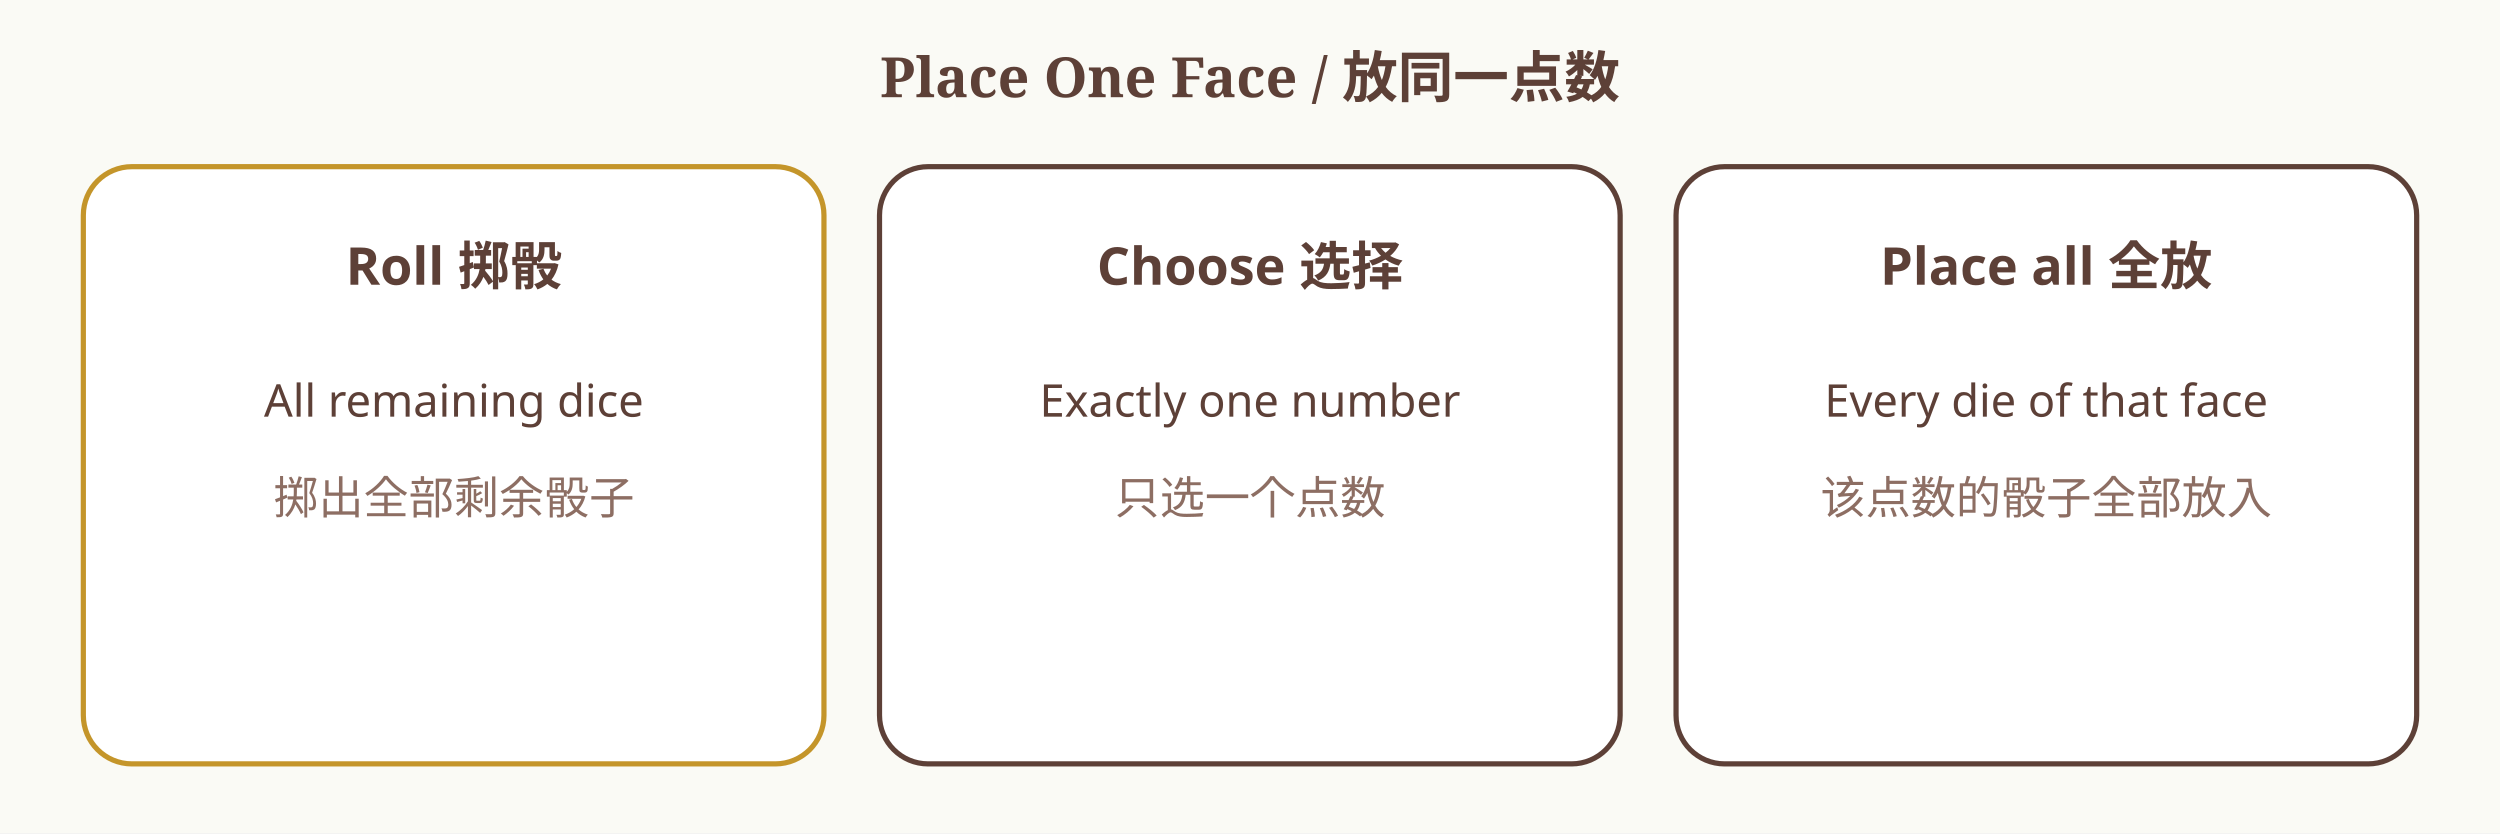
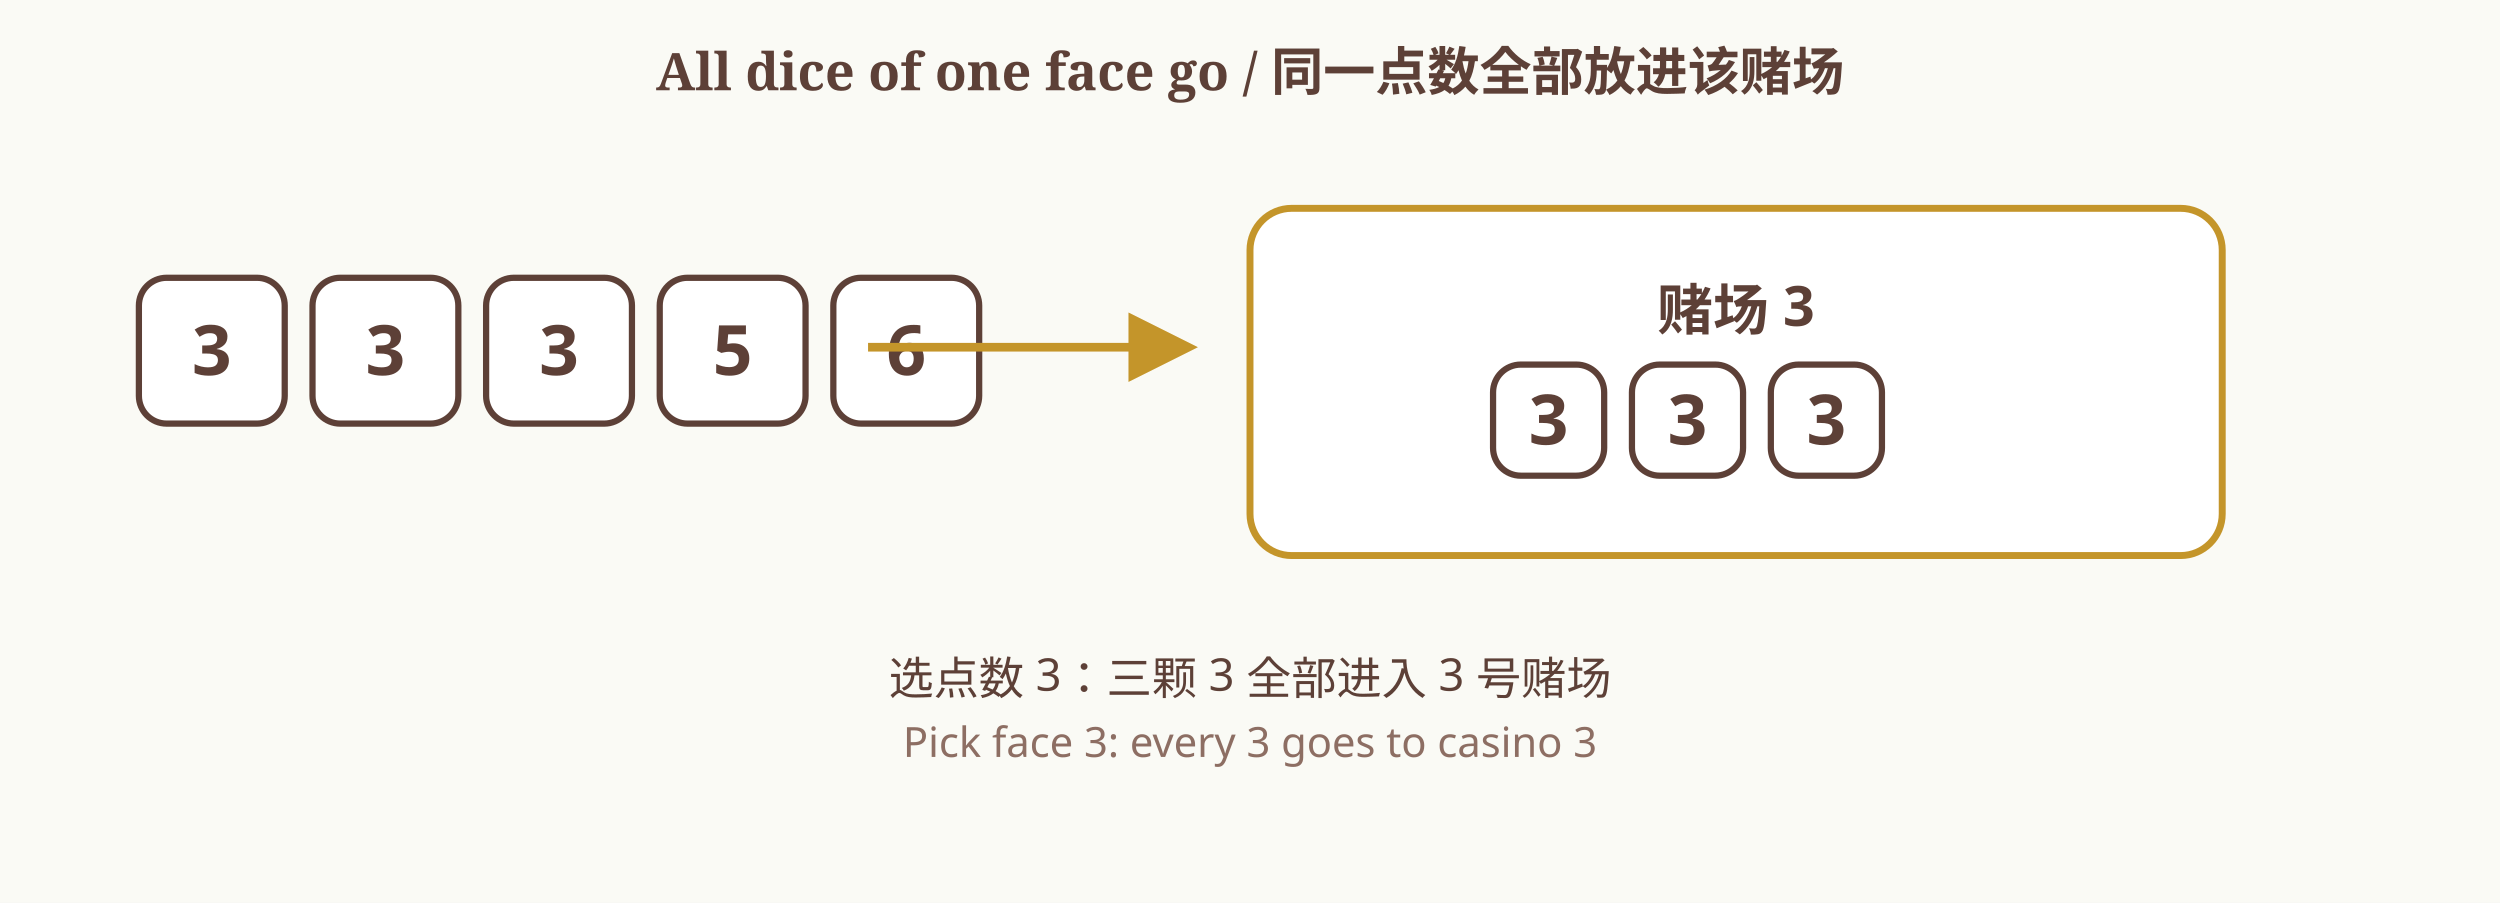
- <svg xmlns="http://www.w3.org/2000/svg" viewBox="0 0 720 240" role="img">
-   <rect width="720" height="240" fill="#FAFAF5" />
-   <text x="360" y="28" text-anchor="middle" font-family="Georgia, serif" font-size="16" fill="#5D4037" font-weight="700">Place One Face / 放同一点数</text>
-   <g font-family="'PingFang SC', 'Hiragino Sans GB', 'Microsoft YaHei', sans-serif" font-size="13" text-anchor="middle">
-     <rect x="24.0" y="48" width="213.3" height="172" rx="14" fill="#fff" stroke="#C4952A" stroke-width="1.5" />
-     <text x="130.7" y="82" fill="#5D4037" font-weight="700" font-size="15">Roll 掷骰</text>
-     <text x="130.7" y="120" fill="#5D4037">All remaining dice</text>
-     <text x="130.7" y="148" fill="#8D6E63">掷出全部剩余骰子</text>
-     <rect x="253.3" y="48" width="213.3" height="172" rx="14" fill="#fff" stroke="#5D4037" stroke-width="1.5" />
-     <text x="360.0" y="82" fill="#5D4037" font-weight="700" font-size="15">Choose 选择</text>
-     <text x="360.0" y="120" fill="#5D4037">Exactly one number</text>
-     <text x="360.0" y="148" fill="#8D6E63">只选一个点数</text>
-     <rect x="482.7" y="48" width="213.3" height="172" rx="14" fill="#fff" stroke="#5D4037" stroke-width="1.5" />
-     <text x="589.3" y="82" fill="#5D4037" font-weight="700" font-size="15">Place all 全放</text>
-     <text x="589.3" y="120" fill="#5D4037">Every die of that face</text>
-     <text x="589.3" y="148" fill="#8D6E63">该点数的骰子全部放入</text>
-   </g>
+ <svg xmlns="http://www.w3.org/2000/svg" viewBox="0 0 720 260" role="img">
+   <rect width="720" height="260" fill="#FAFAF5" />
+   <text x="360" y="26" text-anchor="middle" font-family="Georgia, serif" font-size="15" fill="#5D4037" font-weight="700">All dice of one face go / 同一点数全部放进该赌场</text>
+   <defs>
+     <marker id="arr" markerWidth="8" markerHeight="8" refX="6" refY="4" orient="auto">
+       <path d="M0 0l8 4-8 4z" fill="#C4952A" />
+     </marker>
+   </defs>
+   <rect x="40" y="80" width="42" height="42" rx="8" fill="#fff" stroke="#5D4037" stroke-width="1.8" />
+   <text x="61.0" y="108.0" text-anchor="middle" font-family="'PingFang SC', 'Hiragino Sans GB', 'Microsoft YaHei', sans-serif" font-size="20" font-weight="700" fill="#5D4037">3</text>
+   <rect x="90" y="80" width="42" height="42" rx="8" fill="#fff" stroke="#5D4037" stroke-width="1.8" />
+   <text x="111.0" y="108.0" text-anchor="middle" font-family="'PingFang SC', 'Hiragino Sans GB', 'Microsoft YaHei', sans-serif" font-size="20" font-weight="700" fill="#5D4037">3</text>
+   <rect x="140" y="80" width="42" height="42" rx="8" fill="#fff" stroke="#5D4037" stroke-width="1.8" />
+   <text x="161.0" y="108.0" text-anchor="middle" font-family="'PingFang SC', 'Hiragino Sans GB', 'Microsoft YaHei', sans-serif" font-size="20" font-weight="700" fill="#5D4037">3</text>
+   <rect x="190" y="80" width="42" height="42" rx="8" fill="#fff" stroke="#5D4037" stroke-width="1.8" />
+   <text x="211.0" y="108.0" text-anchor="middle" font-family="'PingFang SC', 'Hiragino Sans GB', 'Microsoft YaHei', sans-serif" font-size="20" font-weight="700" fill="#5D4037">5</text>
+   <rect x="240" y="80" width="42" height="42" rx="8" fill="#fff" stroke="#5D4037" stroke-width="1.8" />
+   <text x="261.0" y="108.0" text-anchor="middle" font-family="'PingFang SC', 'Hiragino Sans GB', 'Microsoft YaHei', sans-serif" font-size="20" font-weight="700" fill="#5D4037">6</text>
+   <path d="M250 100 L340 100" stroke="#C4952A" stroke-width="2.5" marker-end="url(#arr)" />
+   <rect x="360" y="60" width="280" height="100" rx="12" fill="#fff" stroke="#C4952A" stroke-width="2" />
+   <text x="500" y="95" text-anchor="middle" font-family="'PingFang SC', 'Hiragino Sans GB', 'Microsoft YaHei', sans-serif" font-size="16" fill="#5D4037" font-weight="700">赌场 3</text>
+   <rect x="430" y="105" width="32" height="32" rx="8" fill="#fff" stroke="#5D4037" stroke-width="1.8" />
+   <text x="446.0" y="128.0" text-anchor="middle" font-family="'PingFang SC', 'Hiragino Sans GB', 'Microsoft YaHei', sans-serif" font-size="20" font-weight="700" fill="#5D4037">3</text>
+   <rect x="470" y="105" width="32" height="32" rx="8" fill="#fff" stroke="#5D4037" stroke-width="1.8" />
+   <text x="486.0" y="128.0" text-anchor="middle" font-family="'PingFang SC', 'Hiragino Sans GB', 'Microsoft YaHei', sans-serif" font-size="20" font-weight="700" fill="#5D4037">3</text>
+   <rect x="510" y="105" width="32" height="32" rx="8" fill="#fff" stroke="#5D4037" stroke-width="1.8" />
+   <text x="526.0" y="128.0" text-anchor="middle" font-family="'PingFang SC', 'Hiragino Sans GB', 'Microsoft YaHei', sans-serif" font-size="20" font-weight="700" fill="#5D4037">3</text>
+   <text x="360" y="200" text-anchor="middle" font-family="'PingFang SC', 'Hiragino Sans GB', 'Microsoft YaHei', sans-serif" font-size="13" fill="#5D4037">选点数 3：三颗 3 全部进入 3 号赌场</text>
+   <text x="360" y="218" text-anchor="middle" font-family="'PingFang SC', 'Hiragino Sans GB', 'Microsoft YaHei', sans-serif" font-size="12" fill="#8D6E63">Pick face 3: every 3 goes to casino 3</text>
</svg>
